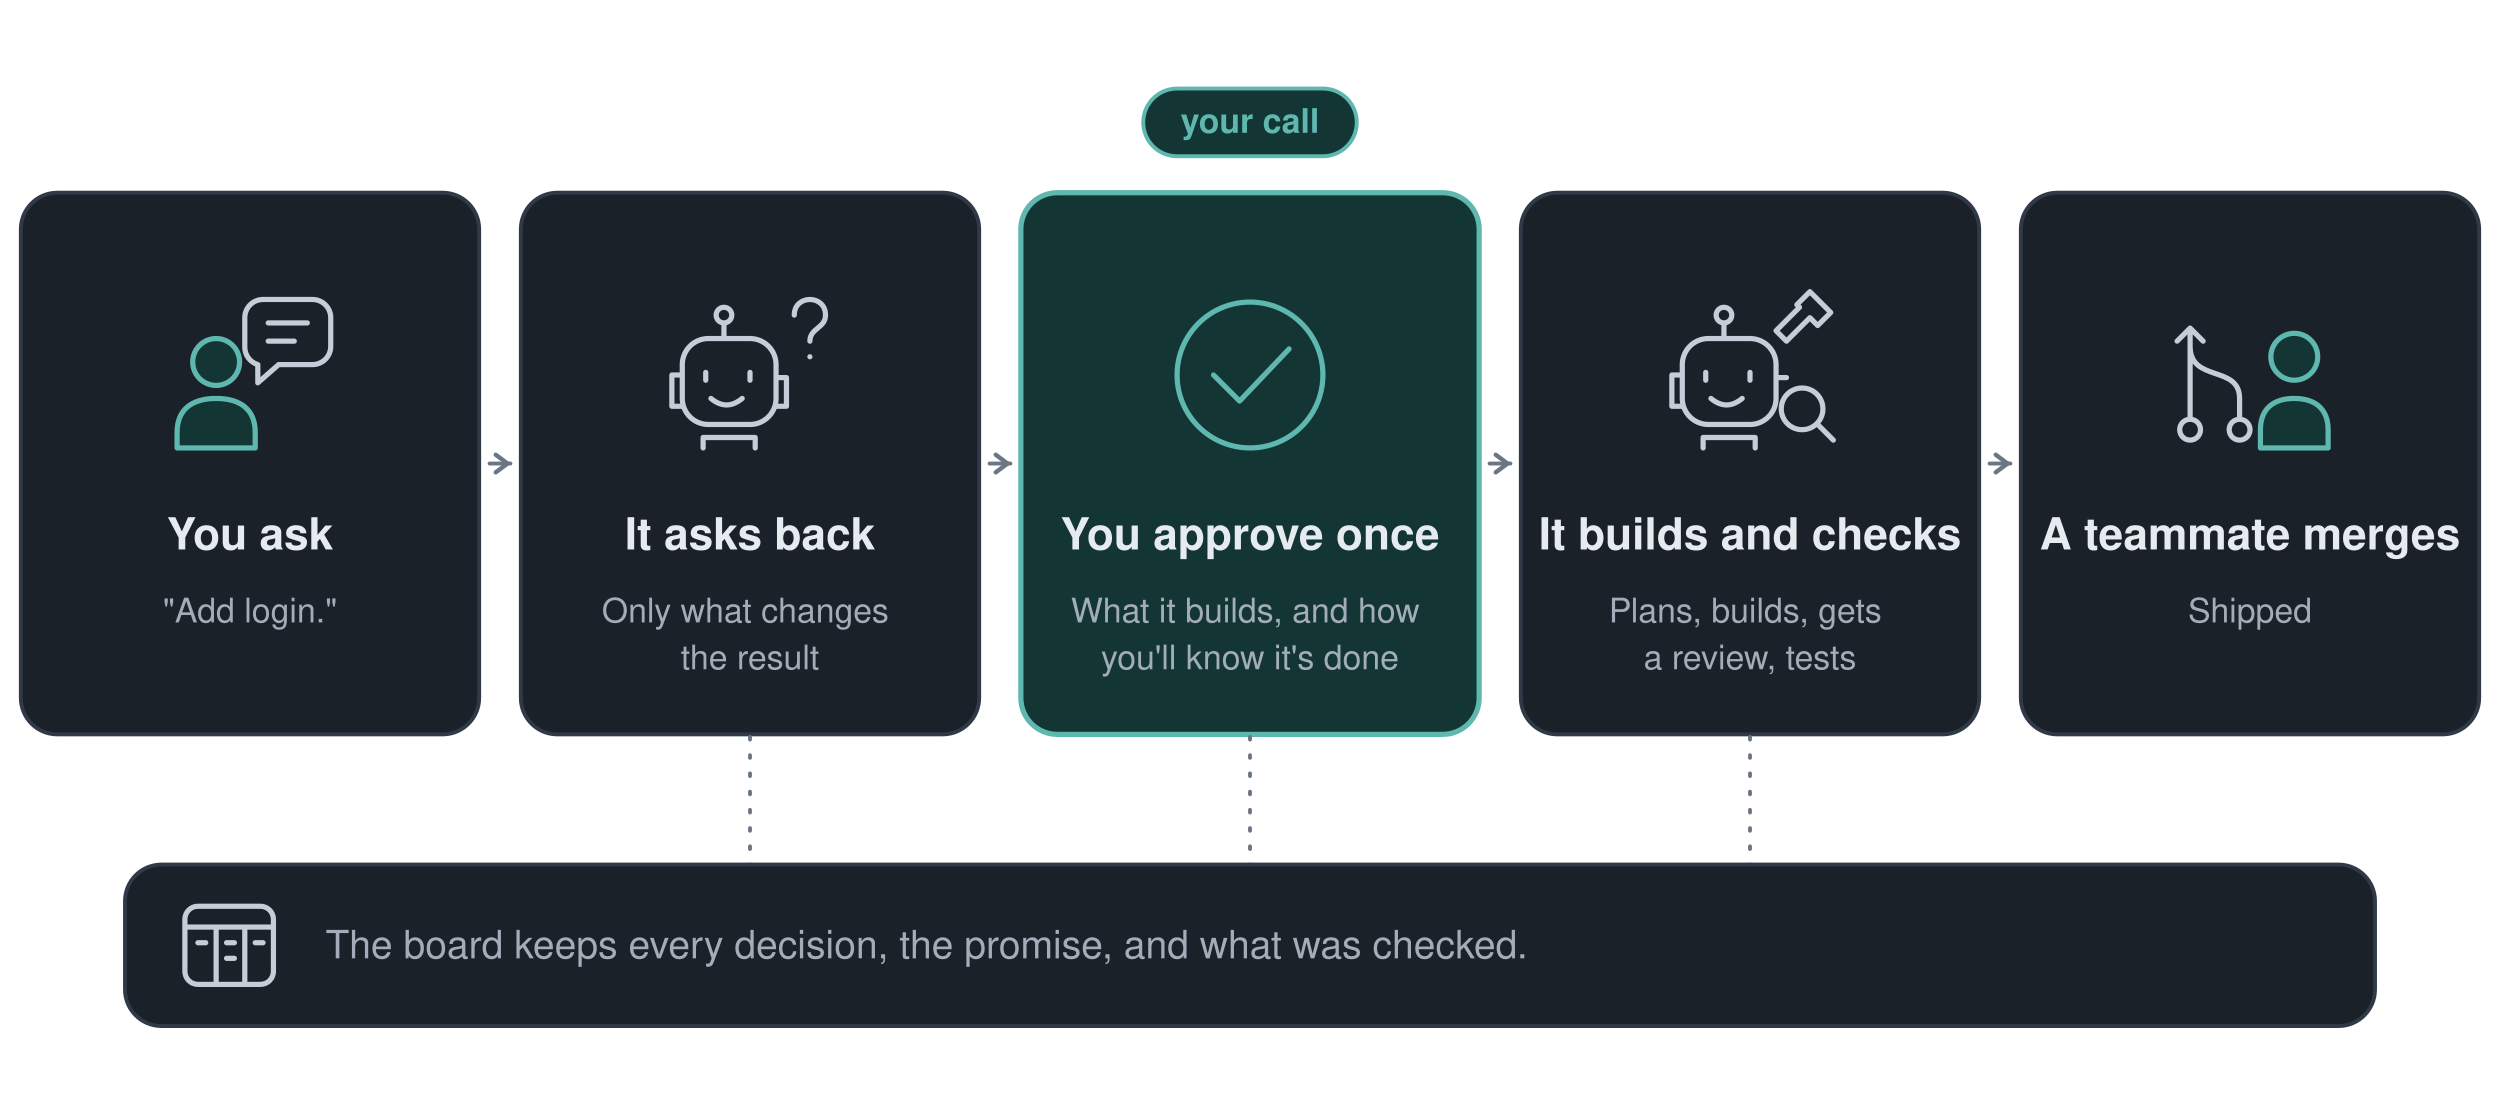
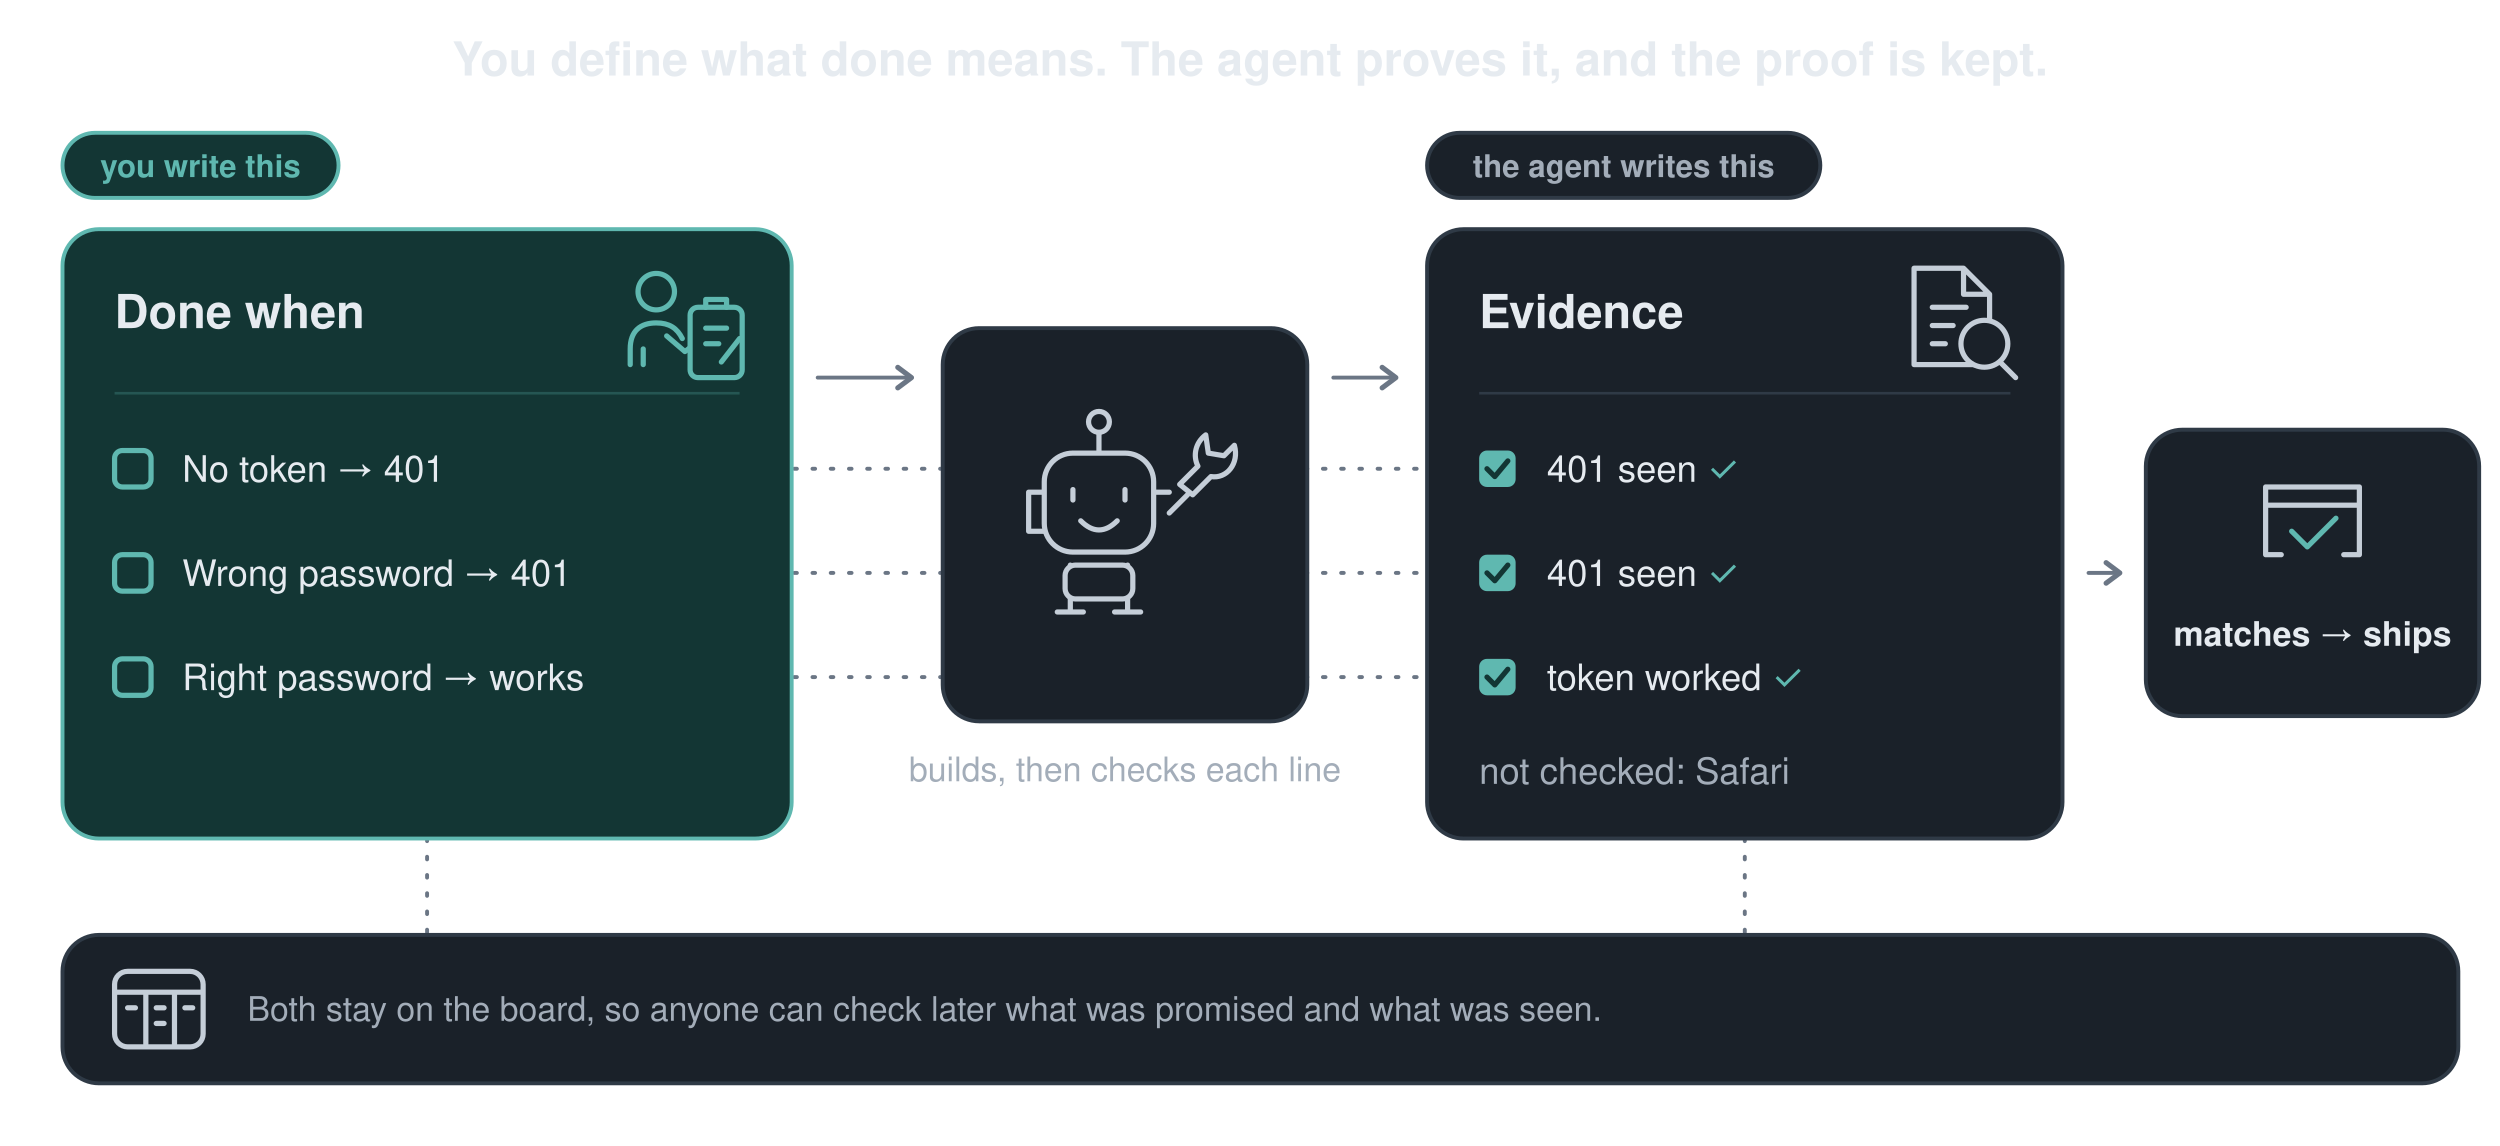
- <svg xmlns="http://www.w3.org/2000/svg" width="960" height="420" viewBox="0 0 960 420" role="img" aria-labelledby="title">
+ <svg xmlns="http://www.w3.org/2000/svg" width="960" height="440" viewBox="0 0 960 440" role="img" aria-labelledby="title">
  <defs>
-     <marker id="arrow" viewBox="0 0 8 8" refX="7" refY="4" markerWidth="6" markerHeight="6" orient="auto">
+     <marker id="arrow" viewBox="0 0 8 8" refX="6" refY="4" markerWidth="7" markerHeight="7" orient="auto">
      <path d="M2 1 L6 4 L2 7" fill="none" stroke="#6b7685" stroke-width="1.5" stroke-linecap="round" stroke-linejoin="round" />
    </marker>
  </defs>
-   <g font-family="-apple-system, Segoe UI, Helvetica, Arial, sans-serif" text-anchor="middle">
-     <g fill="#1a2129" stroke="#2f3a46" stroke-width="1.5">
-       <rect x="8" y="74" width="176" height="208" rx="14" />
-       <rect x="200" y="74" width="176" height="208" rx="14" />
-       <rect x="584" y="74" width="176" height="208" rx="14" />
-       <rect x="776" y="74" width="176" height="208" rx="14" />
+   <g font-family="-apple-system, Segoe UI, Helvetica, Arial, sans-serif">
+     <text x="480" y="29" text-anchor="middle" fill="#e6ebf0" font-size="18" font-weight="600">You define what done means. The agent proves it, and the proof is kept.</text>
+     <g fill="none" stroke="#6b7685" stroke-width="1.5" stroke-dasharray="1 6" stroke-linecap="round">
+       <path d="M284 180 H568" />
+       <path d="M284 220 H568" />
+       <path d="M284 260 H568" />
+       <path d="M164 322 V359" />
+       <path d="M670 322 V359" />
    </g>
-     <rect x="392" y="74" width="176" height="208" rx="14" fill="#133634" stroke="#5fb8b0" stroke-width="2" />
-     <rect x="439" y="34" width="82" height="26" rx="13" fill="#133634" stroke="#5fb8b0" stroke-width="1.5" />
-     <text x="480" y="51" fill="#5fb8b0" font-size="13" font-weight="600">your call</text>
+     <rect x="24" y="88" width="280" height="234" rx="14" fill="#133634" stroke="#5fb8b0" stroke-width="1.5" />
+     <rect x="24" y="51" width="106" height="25" rx="12.5" fill="#133634" stroke="#5fb8b0" stroke-width="1.5" />
+     <text x="77" y="68" text-anchor="middle" fill="#5fb8b0" font-size="12" font-weight="600">you write this</text>
+     <text x="44" y="126" fill="#e6ebf0" font-size="18" font-weight="600">Done when</text>
+     <g transform="translate(242 103)" fill="none" stroke="#5fb8b0" stroke-width="2" stroke-linecap="round" stroke-linejoin="round">
+       <circle cx="10" cy="9" r="7" />
+       <path d="M0 37 V31 C0 24 4 21 10 21 C15 21 18 23 20 27 M5 37 V31 M14 26 L21 32 L29 26" />
+       <rect x="23" y="15" width="20" height="27" rx="3" fill="#133634" />
+       <path d="M29 15 V12 H37 V15 M29 23 H37 M29 29 H34 M35 36 L42 27" />
+     </g>
+     <path d="M44 151 H284" fill="none" stroke="#5fb8b0" stroke-width="1" stroke-opacity="0.25" />
+     <g fill="none" stroke="#5fb8b0" stroke-width="2">
+       <rect x="44" y="173" width="14" height="14" rx="3" />
+       <rect x="44" y="213" width="14" height="14" rx="3" />
+       <rect x="44" y="253" width="14" height="14" rx="3" />
+     </g>
+     <g fill="#e6ebf0" font-size="14">
+       <text x="70" y="185">No token → 401</text>
+       <text x="70" y="225">Wrong password → 401</text>
+       <text x="70" y="265">Right password → works</text>
+     </g>
+     <rect x="362" y="126" width="140" height="151" rx="14" fill="#1a2129" stroke="#2f3a46" stroke-width="1.5" />
+     <g transform="translate(392 151)" fill="none" stroke="#c5ced8" stroke-width="2" stroke-linecap="round" stroke-linejoin="round">
+       <path d="M30 23 V15 M9 38 H3 V53 H9 M51 38 H57 M19 66 V84 M41 66 V84 M14 84 H24 M36 84 H46" />
+       <circle cx="30" cy="11" r="4" fill="#1a2129" />
+       <rect x="9" y="23" width="42" height="38" rx="11" fill="#1a2129" />
+       <path d="M20 37 V41 M40 37 V41 M23 49 Q30 56 37 49" />
+       <rect x="17" y="66" width="26" height="13" rx="4" fill="#1a2129" />
+       <path d="M57 46 L64 39 M61 35 L68 28 C66 24 67 19 71 16 L72 23 L78 24 L82 20 C84 27 79 33 73 32 L66 39 Z" fill="#1a2129" />
+     </g>
+     <text x="432" y="300" text-anchor="middle" fill="#a3adb9" font-size="13">
+       <tspan x="432">builds, then checks each line</tspan>
+     </text>
    <g fill="none" stroke="#6b7685" stroke-width="1.5" stroke-linecap="round" marker-end="url(#arrow)">
-       <path d="M188 178 H196" />
-       <path d="M380 178 H388" />
-       <path d="M572 178 H580" />
-       <path d="M764 178 H772" />
+       <path d="M314 145 H350" />
+       <path d="M512 145 H536" />
+       <path d="M802 220 H814" />
    </g>
-     <g transform="translate(64 112)" stroke-width="2" stroke-linecap="round" stroke-linejoin="round">
-       <g fill="#133634" stroke="#5fb8b0">
-         <circle cx="19" cy="27" r="9" />
-         <path d="M4 60 V54 C4 45 10 41 19 41 C28 41 34 45 34 54 V60 Z" />
-       </g>
-       <path d="M37 3 H56 A7 7 0 0 1 63 10 V21 A7 7 0 0 1 56 28 H43 L35 35 V28 A7 7 0 0 1 30 21 V10 A7 7 0 0 1 37 3 Z" fill="#1a2129" stroke="#c5ced8" />
-       <path d="M39 12 H54 M39 19 H49" fill="none" stroke="#c5ced8" />
+     <rect x="548" y="88" width="244" height="234" rx="14" fill="#1a2129" stroke="#2f3a46" stroke-width="1.5" />
+     <rect x="548" y="51" width="151" height="25" rx="12.5" fill="#1a2129" stroke="#2f3a46" stroke-width="1.5" />
+     <text x="623.5" y="68" text-anchor="middle" fill="#a3adb9" font-size="12" font-weight="600">the agent writes this</text>
+     <text x="568" y="126" fill="#e6ebf0" font-size="18" font-weight="600">Evidence</text>
+     <g transform="translate(731 102)" fill="none" stroke="#c5ced8" stroke-width="2" stroke-linecap="round" stroke-linejoin="round">
+       <path d="M4 1 H23 L33 11 V38 H4 Z M23 1 V11 H33 M11 16 H24 M11 23 H19 M11 30 H16" />
+       <circle cx="31" cy="30" r="9" fill="#1a2129" />
+       <path d="M37 37 L43 43" />
    </g>
-     <g transform="translate(256 112)" fill="none" stroke="#c5ced8" stroke-width="2" stroke-linecap="round" stroke-linejoin="round">
-       <path d="M22 18 V12 M6 32 H2 V44 H6 M42 33 H46 V44 H42" />
-       <circle cx="22" cy="9" r="3" fill="#1a2129" />
-       <rect x="6" y="18" width="36" height="33" rx="10" fill="#1a2129" />
-       <path d="M15 31 V34 M32 31 V34 M17 41 Q23 46 29 41 M14 60 V56 H34 V60" />
-       <path d="M49 9 C49 1 61 1 61 9 C61 14 55 14 55 19" />
-       <circle cx="55" cy="25" r="1" fill="#c5ced8" stroke="none" />
+     <path d="M568 151 H772" fill="none" stroke="#2f3a46" stroke-width="1" />
+     <g fill="#5fb8b0">
+       <rect x="568" y="173" width="14" height="14" rx="3" />
+       <rect x="568" y="213" width="14" height="14" rx="3" />
+       <rect x="568" y="253" width="14" height="14" rx="3" />
    </g>
-     <g transform="translate(448 112)" fill="none" stroke="#5fb8b0" stroke-width="2" stroke-linecap="round" stroke-linejoin="round">
-       <circle cx="32" cy="32" r="28" fill="#133634" />
-       <path d="M18 32 L28 42 L47 22" />
+     <g fill="none" stroke="#133634" stroke-width="2" stroke-linecap="round" stroke-linejoin="round">
+       <path d="M571 180 L574 183 L579 177" />
+       <path d="M571 220 L574 223 L579 217" />
+       <path d="M571 260 L574 263 L579 257" />
    </g>
-     <g transform="translate(640 112)" fill="none" stroke="#c5ced8" stroke-width="2" stroke-linecap="round" stroke-linejoin="round">
-       <path d="M22 18 V12 M6 32 H2 V44 H6 M42 33 H46 M14 60 V56 H34 V60" />
-       <circle cx="22" cy="9" r="3" fill="#1a2129" />
-       <rect x="6" y="18" width="36" height="33" rx="10" fill="#1a2129" />
-       <path d="M15 31 V34 M32 31 V34 M17 41 Q23 46 29 41" />
-       <path d="M50 5 L55 0 L63 8 L58 13 L55 10 L46 19 L42 15 L51 6 Z" fill="#1a2129" />
-       <circle cx="52" cy="45" r="8" fill="#1a2129" />
-       <path d="M58 51 L64 57" />
+     <g fill="#e6ebf0" font-size="14">
+       <text x="594" y="185">401 seen <tspan fill="#5fb8b0">✓</tspan>
+       </text>
+       <text x="594" y="225">401 seen <tspan fill="#5fb8b0">✓</tspan>
+       </text>
+       <text x="594" y="265">token worked <tspan fill="#5fb8b0">✓</tspan>
+       </text>
    </g>
-     <g transform="translate(832 112)" stroke-width="2" stroke-linecap="round" stroke-linejoin="round">
-       <g fill="none" stroke="#c5ced8">
-         <path d="M9 48 V14 M28 48 V41 C28 28 9 35 9 21 M4 19 L9 14 L14 19" />
-         <circle cx="9" cy="53" r="4" fill="#1a2129" />
-         <circle cx="28" cy="53" r="4" fill="#1a2129" />
-       </g>
-       <g fill="#133634" stroke="#5fb8b0">
-         <circle cx="49" cy="25" r="9" />
-         <path d="M36 60 V53 C36 45 41 41 49 41 C57 41 62 45 62 53 V60 Z" />
-       </g>
+     <text x="568" y="301" fill="#a3adb9" font-size="14">not checked: Safari</text>
+     <rect x="824" y="165" width="128" height="110" rx="14" fill="#1a2129" stroke="#2f3a46" stroke-width="1.5" />
+     <g transform="translate(870 184)" fill="none" stroke="#c5ced8" stroke-width="2" stroke-linecap="round" stroke-linejoin="round">
+       <path d="M0 29 V3 H36 V29 M0 10 H36 M6 29 H0 M30 29 H36" />
+       <path d="M10 20 L16 26 L27 15" stroke="#5fb8b0" />
    </g>
-     <g fill="#e6ebf0" font-size="17" font-weight="600">
-       <text x="96" y="211">You ask</text>
-       <text x="288" y="211">It asks back</text>
-       <text x="480" y="211">You approve once</text>
-       <text x="672" y="211">It builds and checks</text>
-       <text x="864" y="211">A teammate merges</text>
+     <text x="888" y="248" text-anchor="middle" fill="#e6ebf0" font-size="13" font-weight="600">matches → ships</text>
+     <rect x="24" y="359" width="920" height="57" rx="14" fill="#1a2129" stroke="#2f3a46" stroke-width="1.5" />
+     <g transform="translate(44 373)" fill="none" stroke="#c5ced8" stroke-width="2" stroke-linecap="round" stroke-linejoin="round">
+       <rect width="34" height="29" rx="5" />
+       <path d="M1 8 H33 M12 9 V28 M23 9 V28 M5 14 H8 M16 14 H19 M16 20 H19 M27 14 H30" />
    </g>
-     <g fill="#a3adb9" font-size="13">
-       <text x="96" y="239">"Add login."</text>
-       <text x="288" y="239">
-         <tspan x="288">Only what changes</tspan>
-         <tspan x="288" dy="18">the result</tspan>
-       </text>
-       <text x="480" y="239">
-         <tspan x="480">What it builds, and how</tspan>
-         <tspan x="480" dy="18">you'll know it's done</tspan>
-       </text>
-       <text x="672" y="239">
-         <tspan x="672">Plans, builds, gets</tspan>
-         <tspan x="672" dy="18">a review, tests</tspan>
-       </text>
-       <text x="864" y="239">Shipped</text>
-     </g>
-     <g fill="none" stroke="#6b7685" stroke-width="1.5" stroke-dasharray="1 6" stroke-linecap="round">
-       <path d="M288 283 V332" />
-       <path d="M480 283 V332" />
-       <path d="M672 283 V332" />
-     </g>
-     <rect x="48" y="332" width="864" height="62" rx="14" fill="#1a2129" stroke="#2f3a46" stroke-width="1.5" />
-     <g transform="translate(71 348)" fill="none" stroke="#c5ced8" stroke-width="2" stroke-linecap="round" stroke-linejoin="round">
-       <rect width="34" height="30" rx="5" />
-       <path d="M1 8 H33 M12 9 V29 M23 9 V29 M5 14 H8 M16 14 H19 M16 20 H19 M27 14 H30" />
-     </g>
-     <text x="125" y="368" text-anchor="start" fill="#a3adb9" font-size="15">The board keeps every decision, the promise, and what was checked.</text>
+     <text x="95" y="392" fill="#a3adb9" font-size="13">Both stay on the board, so anyone can check later what was promised and what was seen.</text>
  </g>
</svg>
